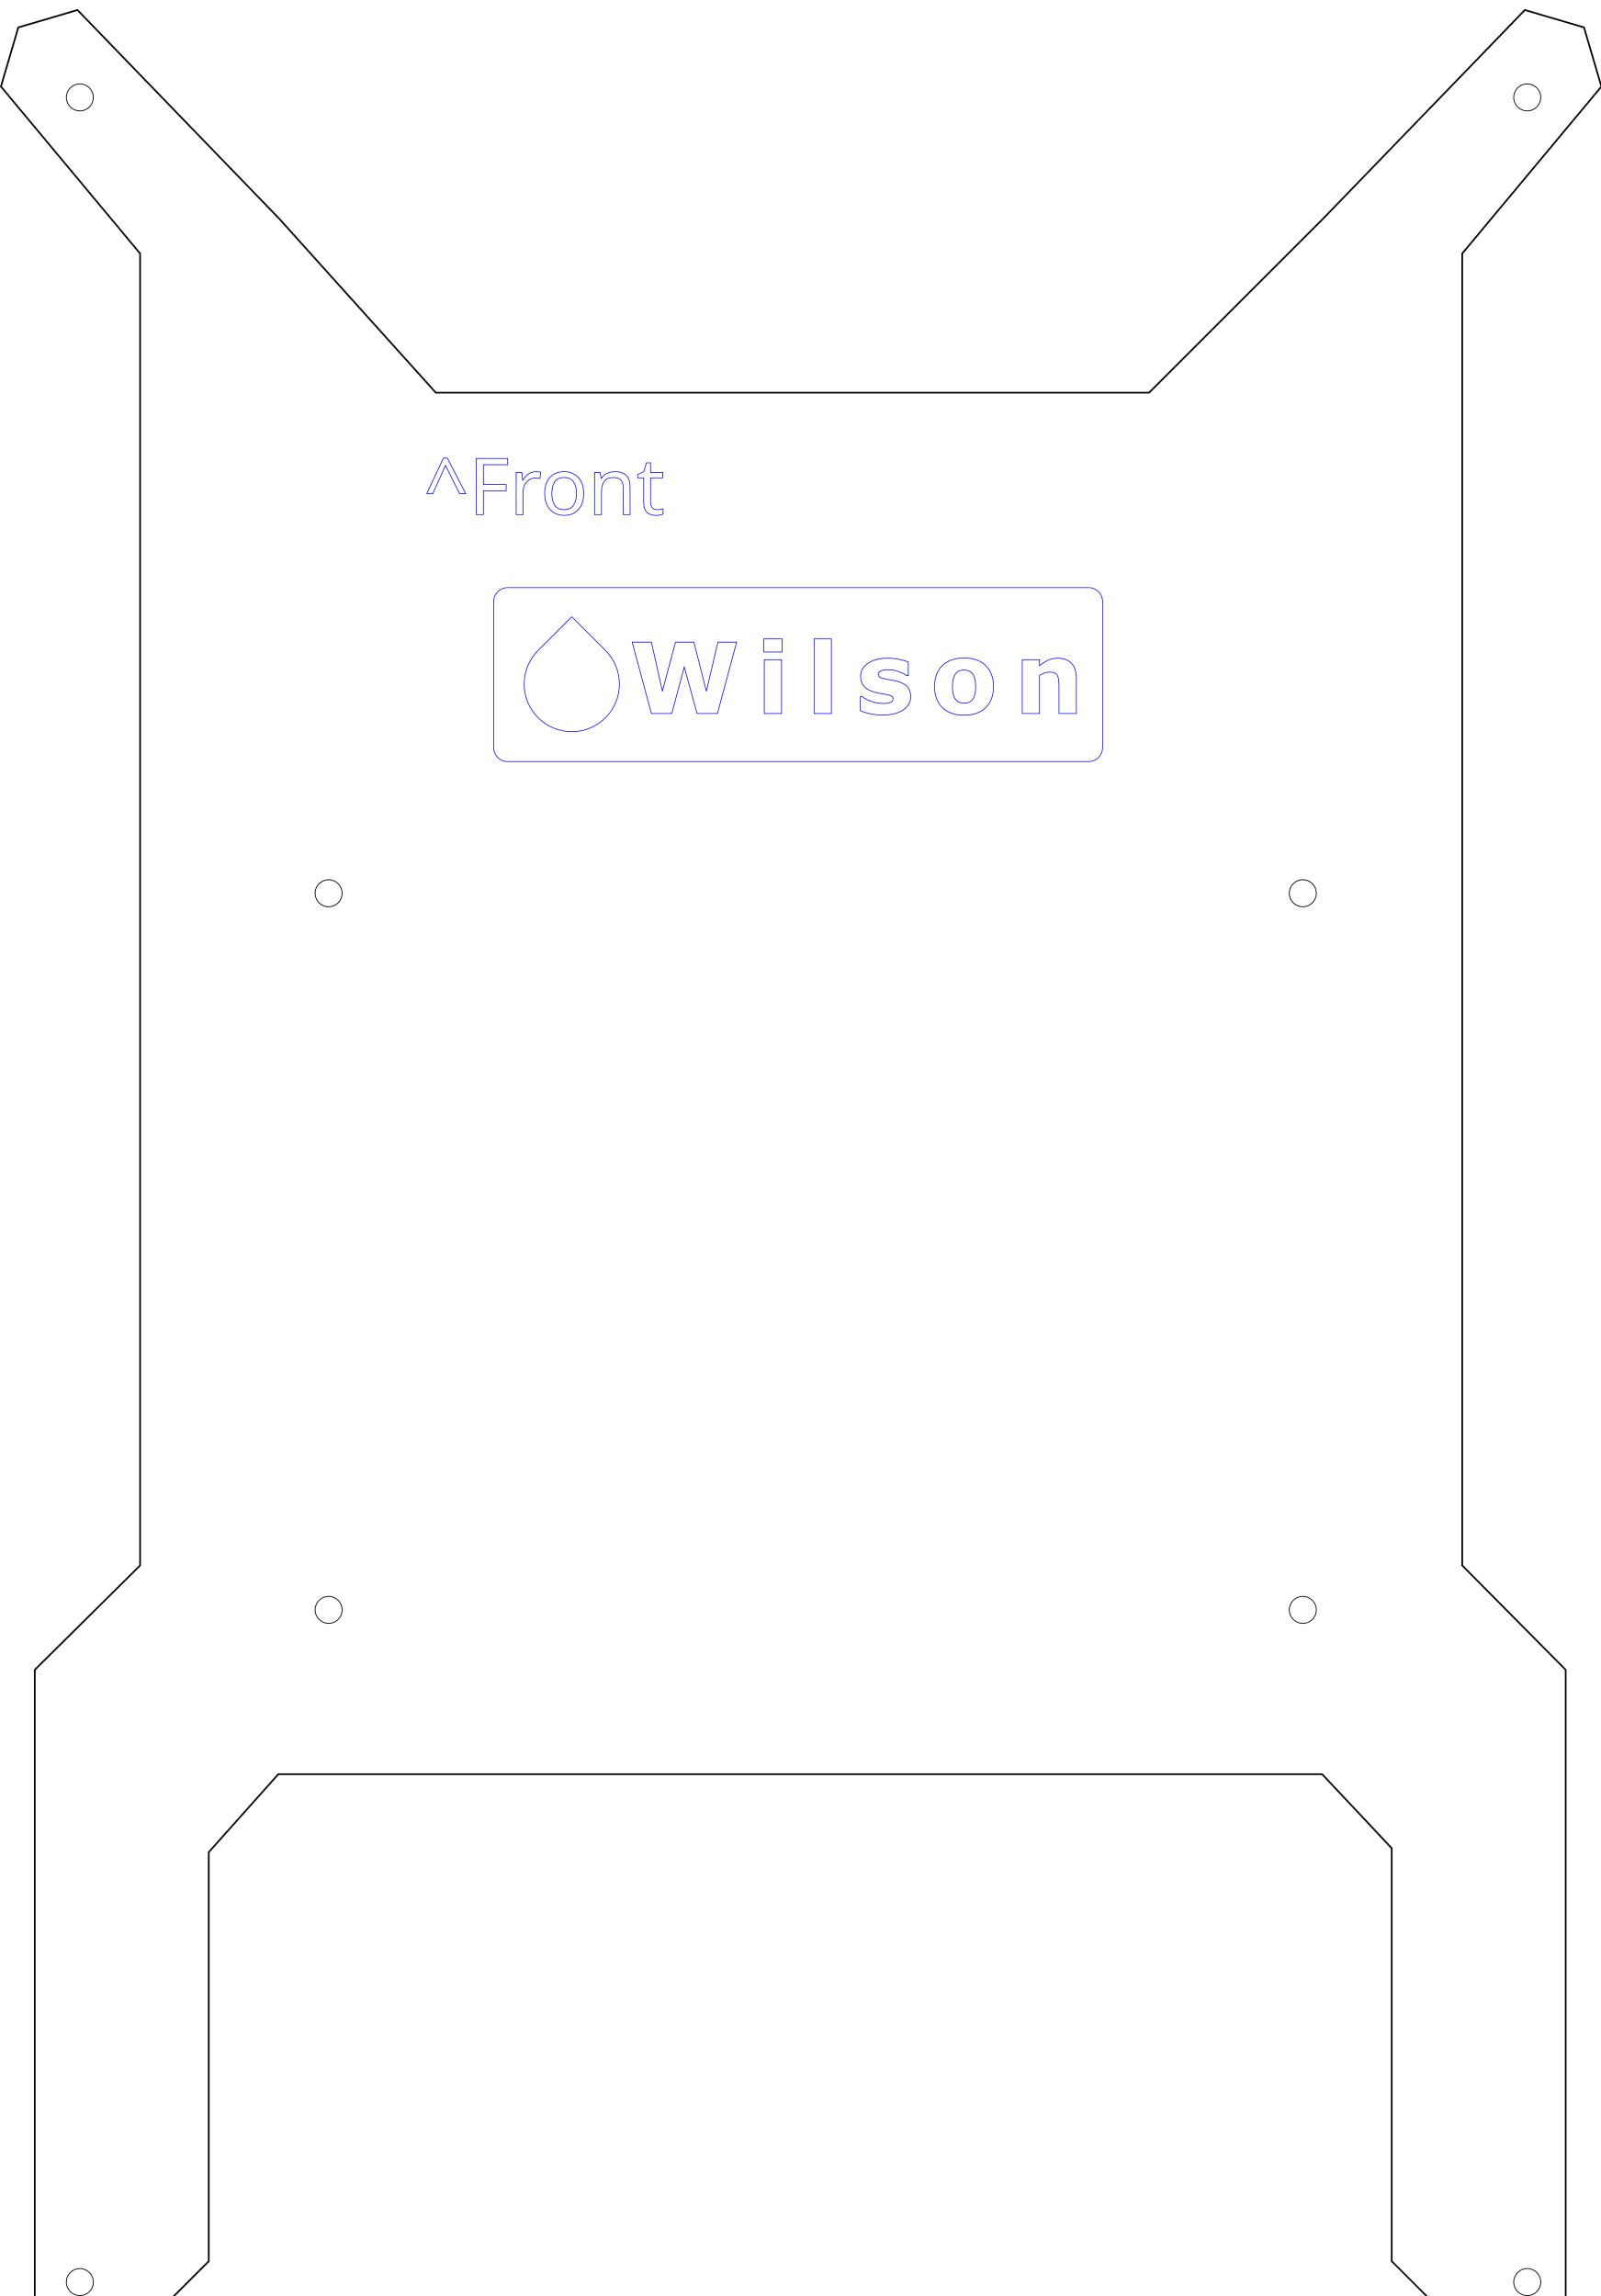
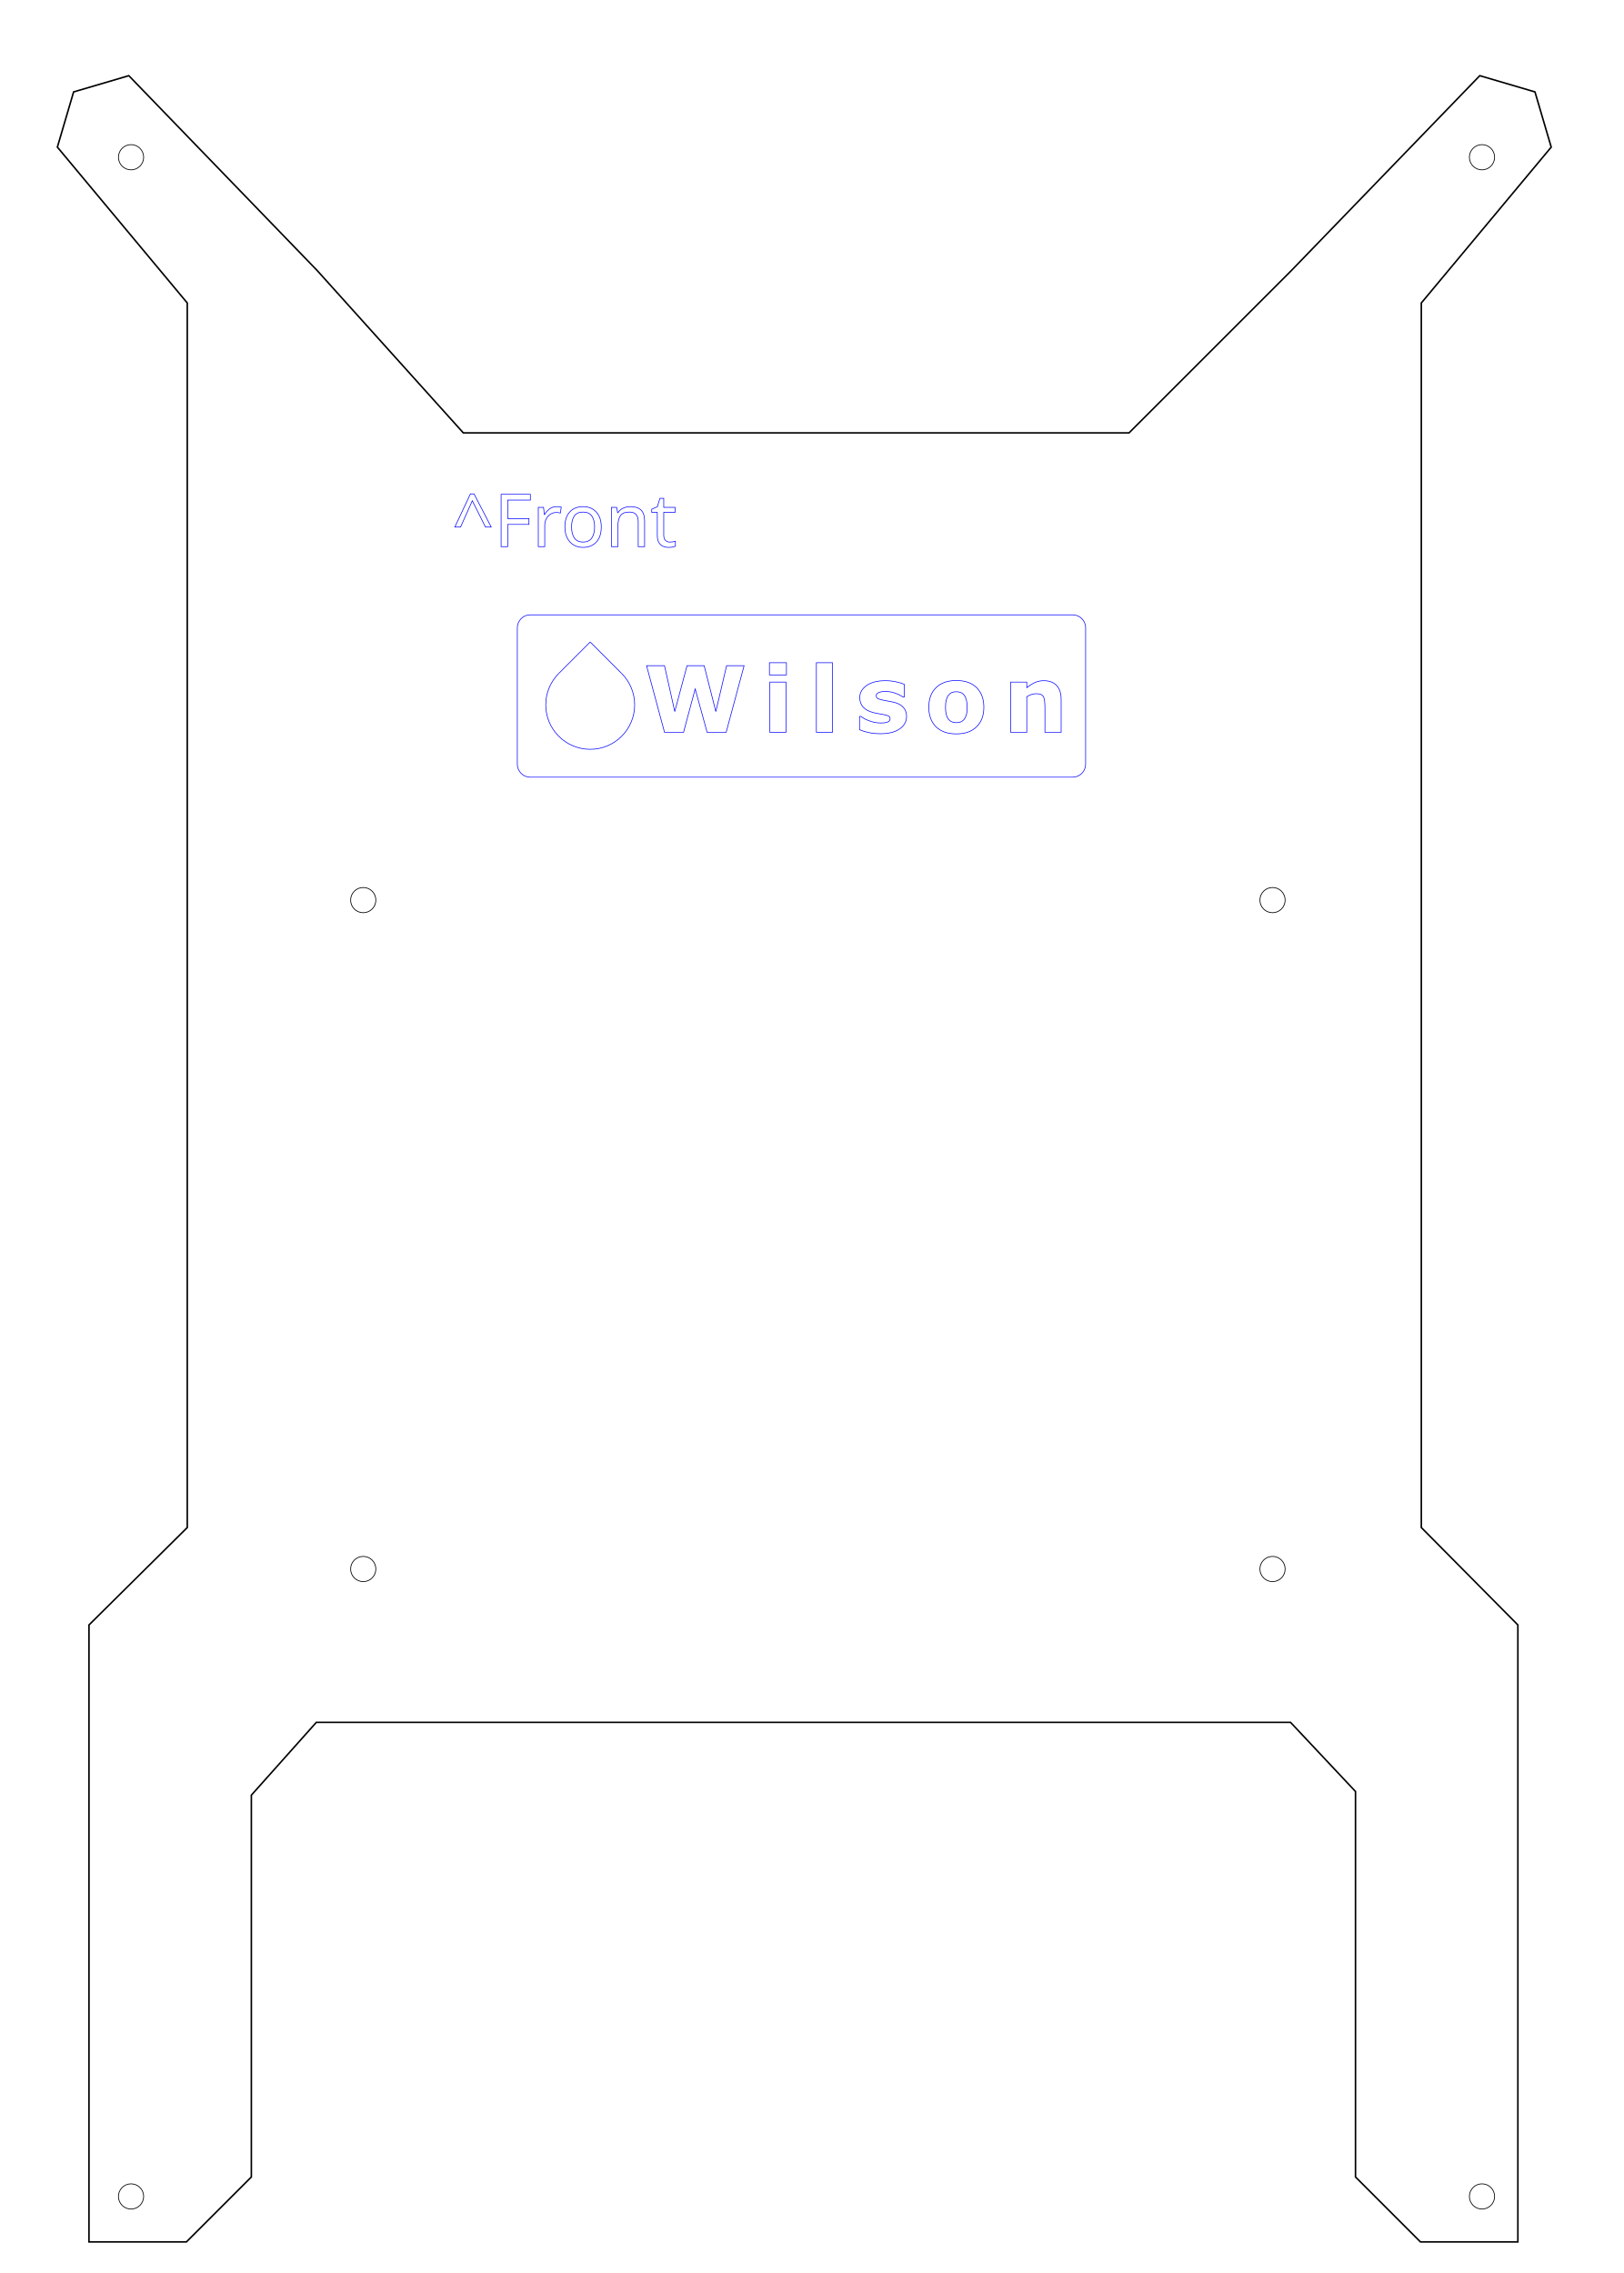
- <svg xmlns="http://www.w3.org/2000/svg" width="230mm" height="330mm" viewBox="0 0 814.961 1169.291" id="svg2" version="1.1">
+ <svg xmlns="http://www.w3.org/2000/svg" width="885.827" height="1240.158" viewBox="0 0 885.827 1240.157" id="svg2" version="1.1">
  <defs id="defs4">
    <marker orient="auto" id="DistanceX" style="overflow:visible" refX="0" refY="0">
      <path id="path4143" d="M 3,-3 -3,3 M 0,-5 0,5" style="stroke:#000000;stroke-width:0.5" />
    </marker>
    <pattern id="Hatch" x="0" y="0" patternUnits="userSpaceOnUse" width="8" height="8">
      <path id="path4146" d="M8 4 l-4,4" stroke-width="0.25" stroke="#000000" linecap="square" />
      <path id="path4148" d="M6 2 l-4,4" stroke-width="0.25" stroke="#000000" linecap="square" />
      <path id="path4150" d="M4 0 l-4,4" stroke-width="0.25" stroke="#000000" linecap="square" />
    </pattern>
    <symbol id="*Model_Space" />
    <symbol id="*Paper_Space" />
    <symbol id="*Paper_Space0" />
    <marker orient="auto" id="DistanceX-3" style="overflow:visible" refX="0" refY="0">
      <path id="path4196" d="M 3,-3 -3,3 M 0,-5 0,5" style="stroke:#000000;stroke-width:0.5" />
    </marker>
    <pattern id="Hatch-3" x="0" y="0" patternUnits="userSpaceOnUse" width="8" height="8">
      <path id="path4199" d="M8 4 l-4,4" stroke-width="0.25" stroke="#000000" linecap="square" />
      <path id="path4201" d="M6 2 l-4,4" stroke-width="0.25" stroke="#000000" linecap="square" />
      <path id="path4203" d="M4 0 l-4,4" stroke-width="0.25" stroke="#000000" linecap="square" />
    </pattern>
    <symbol id="*MODEL_SPACE" />
    <symbol id="*PAPER_SPACE" />
  </defs>
-   <g id="layer1" transform="translate(879.5719,147.5357)">
+   <g id="layer1" transform="translate(879.5719,218.4018)">
    <g id="g10787" transform="translate(260.4708,-692.6092)" />
    <g id="g10789" transform="translate(260.4708,-692.6092)" />
-     <path style="opacity:1;fill:none;fill-opacity:1;stroke:#000000;stroke-width:0.415;stroke-miterlimit:4;stroke-dasharray:none;stroke-opacity:1" d="m -832.03,1014.669 a 6.879,6.879 0 0 1 -6.879,6.879 6.879,6.879 0 0 1 -6.879,-6.879 6.879,6.879 0 0 1 6.879,-6.879 6.879,6.879 0 0 1 6.879,6.879 z" id="path23722" />
-     <path style="opacity:1;fill:none;fill-opacity:1;stroke:#000000;stroke-width:0.415;stroke-miterlimit:4;stroke-dasharray:none;stroke-opacity:1" d="m -95.022,1014.669 a 6.879,6.879 0 0 1 -6.879,6.879 6.879,6.879 0 0 1 -6.879,-6.879 6.879,6.879 0 0 1 6.879,-6.879 6.879,6.879 0 0 1 6.879,6.879 z" id="path23722-9" />
-     <path style="opacity:1;fill:none;fill-opacity:1;stroke:#000000;stroke-width:0.415;stroke-miterlimit:4;stroke-dasharray:none;stroke-opacity:1" d="m -832.03,-97.929 a 6.879,6.879 0 0 1 -6.879,6.879 6.879,6.879 0 0 1 -6.879,-6.879 6.879,6.879 0 0 1 6.879,-6.879 6.879,6.879 0 0 1 6.879,6.879 z" id="path23722-90" />
-     <path style="opacity:1;fill:none;fill-opacity:1;stroke:#000000;stroke-width:0.415;stroke-miterlimit:4;stroke-dasharray:none;stroke-opacity:1" d="m -95.022,-97.929 a 6.879,6.879 0 0 1 -6.879,6.879 6.879,6.879 0 0 1 -6.879,-6.879 6.879,6.879 0 0 1 6.879,-6.879 6.879,6.879 0 0 1 6.879,6.879 z" id="path23722-8" />
-     <path style="opacity:1;fill:none;fill-opacity:1;stroke:#000000;stroke-width:0.415;stroke-miterlimit:4;stroke-dasharray:none;stroke-opacity:1" d="m -705.357,672.338 a 6.879,6.879 0 0 1 -6.879,6.879 6.879,6.879 0 0 1 -6.879,-6.879 6.879,6.879 0 0 1 6.879,-6.879 6.879,6.879 0 0 1 6.879,6.879 z" id="path23722-4" />
-     <path style="opacity:1;fill:none;fill-opacity:1;stroke:#000000;stroke-width:0.415;stroke-miterlimit:4;stroke-dasharray:none;stroke-opacity:1" d="m -209.294,672.338 a 6.879,6.879 0 0 1 -6.879,6.879 6.879,6.879 0 0 1 -6.879,-6.879 6.879,6.879 0 0 1 6.879,-6.879 6.879,6.879 0 0 1 6.879,6.879 z" id="path23722-4-5" />
-     <path style="opacity:1;fill:none;fill-opacity:1;stroke:#000000;stroke-width:0.415;stroke-miterlimit:4;stroke-dasharray:none;stroke-opacity:1" d="m -209.294,307.378 a 6.879,6.879 0 0 1 -6.879,6.879 6.879,6.879 0 0 1 -6.879,-6.879 6.879,6.879 0 0 1 6.879,-6.879 6.879,6.879 0 0 1 6.879,6.879 z" id="path23722-4-50" />
-     <path style="opacity:1;fill:none;fill-opacity:1;stroke:#000000;stroke-width:0.415;stroke-miterlimit:4;stroke-dasharray:none;stroke-opacity:1" d="m -705.357,307.378 a 6.879,6.879 0 0 1 -6.879,6.879 6.879,6.879 0 0 1 -6.879,-6.879 6.879,6.879 0 0 1 6.879,-6.879 6.879,6.879 0 0 1 6.879,6.879 z" id="path23722-4-8" />
-     <g style="font-style:normal;font-variant:normal;font-weight:normal;font-stretch:normal;font-size:40px;line-height:125%;font-family:Verdana;-inkscape-font-specification:Verdana;letter-spacing:0px;word-spacing:0px;fill:#000000;fill-opacity:0;stroke:none;stroke-width:1px;stroke-linecap:butt;stroke-linejoin:miter;stroke-opacity:1" id="text23797" transform="translate(0.4708305,33.10512)" />
-     <g style="font-style:normal;font-variant:normal;font-weight:normal;font-stretch:normal;font-size:40px;line-height:125%;font-family:Verdana;-inkscape-font-specification:Verdana;letter-spacing:0px;word-spacing:0px;fill:#000000;fill-opacity:1;stroke:none;stroke-width:1px;stroke-linecap:butt;stroke-linejoin:miter;stroke-opacity:1" id="text23801" transform="translate(0.4708305,33.10512)" />
-     <g style="font-style:normal;font-weight:normal;font-size:40px;line-height:125%;font-family:sans-serif;letter-spacing:0px;word-spacing:0px;fill:#000000;fill-opacity:1;stroke:none;stroke-width:1px;stroke-linecap:butt;stroke-linejoin:miter;stroke-opacity:1" id="text23813" transform="translate(0.4708305,33.10512)" />
-     <path style="opacity:1;fill:none;fill-opacity:1;stroke:#000000;stroke-width:0.848;stroke-miterlimit:4;stroke-dasharray:none;stroke-opacity:1" d="m -870.243,-133.573 30.118,-8.858 102.756,106.299 79.724,88.583 83.478,0 36.109,0 33.219,0 35.868,0 30.569,0 33.218,0 33.219,0 77.51,0 88.583,-88.583 102.756,-106.299 30.118,8.858 8.858,30.118 -70.866,85.039 0,668.124 52.679,53.15 0,336.614 -53.15,0 -35.433,-35.433 0,-146.874 0,-63.441 -35.433,-37.717 -531.496,0 -35.433,39.717 0,61.441 0,146.874 -35.433,35.433 -53.15,0 0,-336.614 53.62,-53.15 0,-384.664 0,-283.465 -70.866,-85.039 z" id="rect23918" />
-     <text xml:space="preserve" style="font-style:normal;font-weight:normal;font-size:40px;line-height:125%;font-family:sans-serif;letter-spacing:0px;word-spacing:0px;fill:none;fill-opacity:1;stroke:#0000ff;stroke-width:0.354;stroke-linecap:butt;stroke-linejoin:miter;stroke-miterlimit:4;stroke-dasharray:none;stroke-opacity:1" x="-663.781" y="114.53" id="text4180">
-       <tspan id="tspan4182" x="-663.781" y="114.53" style="font-style:normal;font-variant:normal;font-weight:normal;font-stretch:normal;font-family:'Trebuchet MS';-inkscape-font-specification:'Trebuchet MS';fill:none;stroke:#0000ff;stroke-width:0.354;stroke-miterlimit:4;stroke-dasharray:none">^Front</tspan>
+     <path style="fill:none;stroke:#000000;stroke-width:0.415;stroke-miterlimit:4;stroke-opacity:1;stroke-dasharray:none" d="m -801.203,979.989 a 6.879,6.879 0 0 1 -6.879,6.879 6.879,6.879 0 0 1 -6.879,-6.879 6.879,6.879 0 0 1 6.879,-6.879 6.879,6.879 0 0 1 6.879,6.879 z" id="path23722" />
+     <path style="fill:none;stroke:#000000;stroke-width:0.415;stroke-miterlimit:4;stroke-opacity:1;stroke-dasharray:none" d="m -64.195,979.989 a 6.879,6.879 0 0 1 -6.879,6.879 6.879,6.879 0 0 1 -6.879,-6.879 6.879,6.879 0 0 1 6.879,-6.879 6.879,6.879 0 0 1 6.879,6.879 z" id="path23722-9" />
+     <path style="fill:none;stroke:#000000;stroke-width:0.415;stroke-miterlimit:4;stroke-opacity:1;stroke-dasharray:none" d="m -801.203,-132.61 a 6.879,6.879 0 0 1 -6.879,6.879 6.879,6.879 0 0 1 -6.879,-6.879 6.879,6.879 0 0 1 6.879,-6.879 6.879,6.879 0 0 1 6.879,6.879 z" id="path23722-90" />
+     <path style="fill:none;stroke:#000000;stroke-width:0.415;stroke-miterlimit:4;stroke-opacity:1;stroke-dasharray:none" d="m -64.195,-132.61 a 6.879,6.879 0 0 1 -6.879,6.879 6.879,6.879 0 0 1 -6.879,-6.879 6.879,6.879 0 0 1 6.879,-6.879 6.879,6.879 0 0 1 6.879,6.879 z" id="path23722-8" />
+     <path style="fill:none;stroke:#000000;stroke-width:0.415;stroke-miterlimit:4;stroke-opacity:1;stroke-dasharray:none" d="m -674.53,637.658 a 6.879,6.879 0 0 1 -6.879,6.879 6.879,6.879 0 0 1 -6.879,-6.879 6.879,6.879 0 0 1 6.879,-6.879 6.879,6.879 0 0 1 6.879,6.879 z" id="path23722-4" />
+     <path style="fill:none;stroke:#000000;stroke-width:0.415;stroke-miterlimit:4;stroke-opacity:1;stroke-dasharray:none" d="m -178.467,637.658 a 6.879,6.879 0 0 1 -6.879,6.879 6.879,6.879 0 0 1 -6.879,-6.879 6.879,6.879 0 0 1 6.879,-6.879 6.879,6.879 0 0 1 6.879,6.879 z" id="path23722-4-5" />
+     <path style="fill:none;stroke:#000000;stroke-width:0.415;stroke-miterlimit:4;stroke-opacity:1;stroke-dasharray:none" d="m -178.467,272.697 a 6.879,6.879 0 0 1 -6.879,6.879 6.879,6.879 0 0 1 -6.879,-6.879 6.879,6.879 0 0 1 6.879,-6.879 6.879,6.879 0 0 1 6.879,6.879 z" id="path23722-4-50" />
+     <path style="fill:none;stroke:#000000;stroke-width:0.415;stroke-miterlimit:4;stroke-opacity:1;stroke-dasharray:none" d="m -674.53,272.697 a 6.879,6.879 0 0 1 -6.879,6.879 6.879,6.879 0 0 1 -6.879,-6.879 6.879,6.879 0 0 1 6.879,-6.879 6.879,6.879 0 0 1 6.879,6.879 z" id="path23722-4-8" />
+     <g style="font-size:40px;font-style:normal;font-variant:normal;font-weight:normal;font-stretch:normal;line-height:125%;letter-spacing:0px;word-spacing:0px;fill:#000000;fill-opacity:0;stroke:none;font-family:Verdana;-inkscape-font-specification:Verdana" id="text23797" transform="translate(0.4708305,33.10512)" />
+     <g style="font-size:40px;font-style:normal;font-variant:normal;font-weight:normal;font-stretch:normal;line-height:125%;letter-spacing:0px;word-spacing:0px;fill:#000000;fill-opacity:1;stroke:none;font-family:Verdana;-inkscape-font-specification:Verdana" id="text23801" transform="translate(0.4708305,33.10512)" />
+     <g style="font-size:40px;font-style:normal;font-weight:normal;line-height:125%;letter-spacing:0px;word-spacing:0px;fill:#000000;fill-opacity:1;stroke:none;font-family:sans-serif" id="text23813" transform="translate(0.4708305,33.10512)" />
+     <path style="fill:none;stroke:#000000;stroke-width:0.848;stroke-miterlimit:4;stroke-opacity:1;stroke-dasharray:none" d="m -839.416,-168.253 30.118,-8.858 102.756,106.299 79.724,88.583 83.478,0 36.109,0 33.219,0 35.868,0 30.569,0 33.218,0 33.219,0 77.51,0 88.583,-88.583 102.756,-106.299 30.118,8.858 8.858,30.118 -70.866,85.039 0,668.124 52.679,53.15 0,336.614 -53.15,0 -35.433,-35.433 0,-146.874 0,-63.441 -35.433,-37.717 -531.496,0 -35.433,39.717 0,61.441 0,146.874 -35.433,35.433 -53.15,0 0,-336.614 53.62,-53.15 0,-384.664 0,-283.465 -70.866,-85.039 z" id="rect23918" />
+     <text xml:space="preserve" style="font-size:40px;font-style:normal;font-weight:normal;line-height:125%;letter-spacing:0px;word-spacing:0px;fill:none;stroke:#0000ff;stroke-width:0.354;stroke-linecap:butt;stroke-linejoin:miter;stroke-miterlimit:4;stroke-opacity:1;stroke-dasharray:none;font-family:sans-serif" x="-632.954" y="79.85" id="text4180">
+       <tspan id="tspan4182" x="-632.954" y="79.85" style="font-style:normal;font-variant:normal;font-weight:normal;font-stretch:normal;fill:none;stroke:#0000ff;stroke-width:0.354;stroke-miterlimit:4;stroke-dasharray:none;font-family:Trebuchet MS;-inkscape-font-specification:Trebuchet MS">^Front</tspan>
    </text>
-     <g id="g4760" transform="translate(-0.6391535,-379.9638)">
-       <g transform="translate(32,0)" id="text23819" style="font-style:normal;font-weight:normal;font-size:40px;line-height:125%;font-family:sans-serif;letter-spacing:0px;word-spacing:0px;fill:none;fill-opacity:1;stroke:#0000ff;stroke-width:0.354;stroke-linecap:butt;stroke-linejoin:miter;stroke-miterlimit:4;stroke-dasharray:none;stroke-opacity:1">
-         <path id="path23906" style="font-style:normal;font-variant:normal;font-weight:bold;font-stretch:normal;font-size:50px;font-family:Verdana;-inkscape-font-specification:'Verdana Bold';letter-spacing:8.28px;fill:none;fill-opacity:1;stroke:#0000ff;stroke-width:0.354;stroke-miterlimit:4;stroke-dasharray:none;stroke-opacity:1" d="m -535.823,559.451 -9.79,36.353 -10.376,0 -6.519,-23.682 -6.348,23.682 -10.376,0 -9.79,-36.353 9.79,0 5.591,25.024 6.689,-25.024 9.351,0 6.372,25.024 5.859,-25.024 9.546,0 z" />
-         <path id="path23908" style="font-style:normal;font-variant:normal;font-weight:bold;font-stretch:normal;font-size:50px;font-family:Verdana;-inkscape-font-specification:'Verdana Bold';letter-spacing:8.28px;fill:none;fill-opacity:1;stroke:#0000ff;stroke-width:0.354;stroke-miterlimit:4;stroke-dasharray:none;stroke-opacity:1" d="m -512.967,595.803 -8.789,0 0,-27.417 8.789,0 0,27.417 z m 0.244,-31.323 -9.277,0 0,-6.665 9.277,0 0,6.665 z" />
-         <path id="path23910" style="font-style:normal;font-variant:normal;font-weight:bold;font-stretch:normal;font-size:50px;font-family:Verdana;-inkscape-font-specification:'Verdana Bold';letter-spacing:8.28px;fill:none;fill-opacity:1;stroke:#0000ff;stroke-width:0.354;stroke-miterlimit:4;stroke-dasharray:none;stroke-opacity:1" d="m -487.597,595.803 -8.789,0 0,-37.988 8.789,0 0,37.988 z" />
-         <path id="path23912" style="font-style:normal;font-variant:normal;font-weight:bold;font-stretch:normal;font-size:50px;font-family:Verdana;-inkscape-font-specification:'Verdana Bold';letter-spacing:8.28px;fill:none;fill-opacity:1;stroke:#0000ff;stroke-width:0.354;stroke-miterlimit:4;stroke-dasharray:none;stroke-opacity:1" d="m -447.189,587.112 q 0,4.248 -3.809,6.86 -3.809,2.588 -10.425,2.588 -3.662,0 -6.641,-0.684 -2.979,-0.684 -4.785,-1.514 l 0,-7.227 0.806,0 q 0.659,0.464 1.514,1.025 0.879,0.537 2.466,1.172 1.367,0.562 3.101,0.977 1.733,0.391 3.711,0.391 2.588,0 3.833,-0.562 1.245,-0.586 1.245,-1.709 0,-1.001 -0.732,-1.44 -0.732,-0.464 -2.783,-0.879 -0.977,-0.22 -2.661,-0.464 -1.66,-0.269 -3.027,-0.635 -3.735,-0.977 -5.542,-3.027 -1.807,-2.075 -1.807,-5.151 0,-3.955 3.735,-6.567 3.76,-2.637 10.254,-2.637 3.076,0 5.884,0.635 2.832,0.61 4.419,1.318 l 0,6.934 -0.757,0 q -1.953,-1.343 -4.468,-2.173 -2.49,-0.855 -5.054,-0.855 -2.124,0 -3.589,0.586 -1.44,0.586 -1.44,1.66 0,0.977 0.659,1.489 0.659,0.513 3.101,1.025 1.343,0.269 2.881,0.537 1.562,0.244 3.125,0.635 3.467,0.903 5.127,2.856 1.66,1.929 1.66,4.834 z" />
-         <path id="path23914" style="font-style:normal;font-variant:normal;font-weight:bold;font-stretch:normal;font-size:50px;font-family:Verdana;-inkscape-font-specification:'Verdana Bold';letter-spacing:8.28px;fill:none;fill-opacity:1;stroke:#0000ff;stroke-width:0.354;stroke-miterlimit:4;stroke-dasharray:none;stroke-opacity:1" d="m -405.022,582.107 q 0,6.763 -3.955,10.669 -3.931,3.882 -11.06,3.882 -7.129,0 -11.084,-3.882 -3.931,-3.906 -3.931,-10.669 0,-6.812 3.955,-10.693 3.979,-3.882 11.06,-3.882 7.178,0 11.084,3.906 3.931,3.906 3.931,10.669 z m -10.815,6.665 q 0.855,-1.05 1.27,-2.515 0.439,-1.489 0.439,-4.102 0,-2.417 -0.439,-4.053 -0.439,-1.636 -1.221,-2.612 -0.781,-1.001 -1.88,-1.416 -1.099,-0.415 -2.368,-0.415 -1.27,0 -2.271,0.342 -0.977,0.342 -1.88,1.367 -0.806,0.952 -1.294,2.612 -0.464,1.66 -0.464,4.175 0,2.246 0.415,3.906 0.415,1.636 1.221,2.637 0.781,0.952 1.855,1.392 1.099,0.439 2.49,0.439 1.196,0 2.271,-0.391 1.099,-0.415 1.855,-1.367 z" />
-         <path id="path23916" style="font-style:normal;font-variant:normal;font-weight:bold;font-stretch:normal;font-size:50px;font-family:Verdana;-inkscape-font-specification:'Verdana Bold';letter-spacing:8.28px;fill:none;fill-opacity:1;stroke:#0000ff;stroke-width:0.354;stroke-miterlimit:4;stroke-dasharray:none;stroke-opacity:1" d="m -362.855,595.803 -8.838,0 0,-13.599 q 0,-1.66 -0.171,-3.296 -0.171,-1.66 -0.586,-2.441 -0.488,-0.903 -1.44,-1.318 -0.928,-0.415 -2.612,-0.415 -1.196,0 -2.441,0.391 -1.221,0.391 -2.661,1.245 l 0,19.434 -8.789,0 0,-27.417 8.789,0 0,3.027 q 2.344,-1.831 4.492,-2.808 2.173,-0.977 4.81,-0.977 4.443,0 6.934,2.588 2.515,2.588 2.515,7.739 l 0,17.847 z" />
+     <g id="g4760" transform="translate(30.18769,-414.644)">
+       <g transform="translate(32,0)" id="text23819" style="font-size:40px;font-style:normal;font-weight:normal;line-height:125%;letter-spacing:0px;word-spacing:0px;fill:none;stroke:#0000ff;stroke-width:0.354;stroke-linecap:butt;stroke-linejoin:miter;stroke-miterlimit:4;stroke-opacity:1;stroke-dasharray:none;font-family:sans-serif">
+         <path id="path23906" style="font-size:50px;font-style:normal;font-variant:normal;font-weight:bold;font-stretch:normal;letter-spacing:8.28px;fill:none;stroke:#0000ff;stroke-width:0.354;stroke-miterlimit:4;stroke-opacity:1;stroke-dasharray:none;font-family:Verdana;-inkscape-font-specification:Verdana Bold" d="m -535.823,559.451 -9.79,36.353 -10.376,0 -6.519,-23.682 -6.348,23.682 -10.376,0 -9.79,-36.353 9.79,0 5.591,25.024 6.689,-25.024 9.351,0 6.372,25.024 5.859,-25.024 9.546,0 z" />
+         <path id="path23908" style="font-size:50px;font-style:normal;font-variant:normal;font-weight:bold;font-stretch:normal;letter-spacing:8.28px;fill:none;stroke:#0000ff;stroke-width:0.354;stroke-miterlimit:4;stroke-opacity:1;stroke-dasharray:none;font-family:Verdana;-inkscape-font-specification:Verdana Bold" d="m -512.967,595.803 -8.789,0 0,-27.417 8.789,0 0,27.417 z m 0.244,-31.323 -9.277,0 0,-6.665 9.277,0 0,6.665 z" />
+         <path id="path23910" style="font-size:50px;font-style:normal;font-variant:normal;font-weight:bold;font-stretch:normal;letter-spacing:8.28px;fill:none;stroke:#0000ff;stroke-width:0.354;stroke-miterlimit:4;stroke-opacity:1;stroke-dasharray:none;font-family:Verdana;-inkscape-font-specification:Verdana Bold" d="m -487.597,595.803 -8.789,0 0,-37.988 8.789,0 0,37.988 z" />
+         <path id="path23912" style="font-size:50px;font-style:normal;font-variant:normal;font-weight:bold;font-stretch:normal;letter-spacing:8.28px;fill:none;stroke:#0000ff;stroke-width:0.354;stroke-miterlimit:4;stroke-opacity:1;stroke-dasharray:none;font-family:Verdana;-inkscape-font-specification:Verdana Bold" d="m -447.189,587.112 q 0,4.248 -3.809,6.86 -3.809,2.588 -10.425,2.588 -3.662,0 -6.641,-0.684 -2.979,-0.684 -4.785,-1.514 l 0,-7.227 0.806,0 q 0.659,0.464 1.514,1.025 0.879,0.537 2.466,1.172 1.367,0.562 3.101,0.977 1.733,0.391 3.711,0.391 2.588,0 3.833,-0.562 1.245,-0.586 1.245,-1.709 0,-1.001 -0.732,-1.44 -0.732,-0.464 -2.783,-0.879 -0.977,-0.22 -2.661,-0.464 -1.66,-0.269 -3.027,-0.635 -3.735,-0.977 -5.542,-3.027 -1.807,-2.075 -1.807,-5.151 0,-3.955 3.735,-6.567 3.76,-2.637 10.254,-2.637 3.076,0 5.884,0.635 2.832,0.61 4.419,1.318 l 0,6.934 -0.757,0 q -1.953,-1.343 -4.468,-2.173 -2.49,-0.855 -5.054,-0.855 -2.124,0 -3.589,0.586 -1.44,0.586 -1.44,1.66 0,0.977 0.659,1.489 0.659,0.513 3.101,1.025 1.343,0.269 2.881,0.537 1.562,0.244 3.125,0.635 3.467,0.903 5.127,2.856 1.66,1.929 1.66,4.834 z" />
+         <path id="path23914" style="font-size:50px;font-style:normal;font-variant:normal;font-weight:bold;font-stretch:normal;letter-spacing:8.28px;fill:none;stroke:#0000ff;stroke-width:0.354;stroke-miterlimit:4;stroke-opacity:1;stroke-dasharray:none;font-family:Verdana;-inkscape-font-specification:Verdana Bold" d="m -405.022,582.107 q 0,6.763 -3.955,10.669 -3.931,3.882 -11.06,3.882 -7.129,0 -11.084,-3.882 -3.931,-3.906 -3.931,-10.669 0,-6.812 3.955,-10.693 3.979,-3.882 11.06,-3.882 7.178,0 11.084,3.906 3.931,3.906 3.931,10.669 z m -10.815,6.665 q 0.855,-1.05 1.27,-2.515 0.439,-1.489 0.439,-4.102 0,-2.417 -0.439,-4.053 -0.439,-1.636 -1.221,-2.612 -0.781,-1.001 -1.88,-1.416 -1.099,-0.415 -2.368,-0.415 -1.27,0 -2.271,0.342 -0.977,0.342 -1.88,1.367 -0.806,0.952 -1.294,2.612 -0.464,1.66 -0.464,4.175 0,2.246 0.415,3.906 0.415,1.636 1.221,2.637 0.781,0.952 1.855,1.392 1.099,0.439 2.49,0.439 1.196,0 2.271,-0.391 1.099,-0.415 1.855,-1.367 z" />
+         <path id="path23916" style="font-size:50px;font-style:normal;font-variant:normal;font-weight:bold;font-stretch:normal;letter-spacing:8.28px;fill:none;stroke:#0000ff;stroke-width:0.354;stroke-miterlimit:4;stroke-opacity:1;stroke-dasharray:none;font-family:Verdana;-inkscape-font-specification:Verdana Bold" d="m -362.855,595.803 -8.838,0 0,-13.599 q 0,-1.66 -0.171,-3.296 -0.171,-1.66 -0.586,-2.441 -0.488,-0.903 -1.44,-1.318 -0.928,-0.415 -2.612,-0.415 -1.196,0 -2.441,0.391 -1.221,0.391 -2.661,1.245 l 0,19.434 -8.789,0 0,-27.417 8.789,0 0,3.027 q 2.344,-1.831 4.492,-2.808 2.173,-0.977 4.81,-0.977 4.443,0 6.934,2.588 2.515,2.588 2.515,7.739 l 0,17.847 z" />
      </g>
      <path id="path4455" d="m -604.918,563.67 c -4.388,4.388 -7.103,10.448 -7.103,17.145" style="fill:none;stroke:#0000ff;stroke-width:0.354;stroke-miterlimit:4;stroke-dasharray:none" />
      <path id="path4457" d="m -612.021,580.814 c 0,13.392 10.856,24.247 24.247,24.247" style="fill:none;stroke:#0000ff;stroke-width:0.354;stroke-miterlimit:4;stroke-dasharray:none" />
      <path id="path4459" d="m -587.774,605.061 c 13.391,0 24.247,-10.855 24.247,-24.247" style="fill:none;stroke:#0000ff;stroke-width:0.354;stroke-miterlimit:4;stroke-dasharray:none" />
      <path id="path4461" d="m -563.527,580.814 c 0,-6.695 -2.714,-12.757 -7.102,-17.144" style="fill:none;stroke:#0000ff;stroke-width:0.354;stroke-miterlimit:4;stroke-dasharray:none" />
      <path id="path4463" d="m -587.774,546.524 -17.145,17.146 17.145,-17.146 z" style="fill:none;stroke:#0000ff;stroke-width:0.354;stroke-miterlimit:4;stroke-dasharray:none" />
      <path id="path4465" d="m -570.628,563.67 -17.146,-17.146 0,0 17.146,17.146 z" style="fill:none;stroke:#0000ff;stroke-width:0.354;stroke-miterlimit:4;stroke-dasharray:none" />
-       <path style="opacity:1;fill:none;fill-opacity:1;stroke:#0000ff;stroke-width:0.354;stroke-linejoin:miter;stroke-miterlimit:4;stroke-dasharray:none;stroke-opacity:1" d="m -620.454,531.693 295.866,0 c 3.926,0 7.087,3.161 7.087,7.087 l 0,74.409 c 0,3.926 -3.161,7.087 -7.087,7.087 l -295.866,0 c -3.926,0 -7.087,-3.161 -7.087,-7.087 l 0,-74.409 c 0,-3.926 3.161,-7.087 7.087,-7.087 z" id="rect4758" />
+       <path style="fill:none;stroke:#0000ff;stroke-width:0.354;stroke-linejoin:miter;stroke-miterlimit:4;stroke-opacity:1;stroke-dasharray:none" d="m -620.454,531.693 295.866,0 c 3.926,0 7.087,3.161 7.087,7.087 l 0,74.409 c 0,3.926 -3.161,7.087 -7.087,7.087 l -295.866,0 c -3.926,0 -7.087,-3.161 -7.087,-7.087 l 0,-74.409 c 0,-3.926 3.161,-7.087 7.087,-7.087 z" id="rect4758" />
    </g>
  </g>
</svg>
